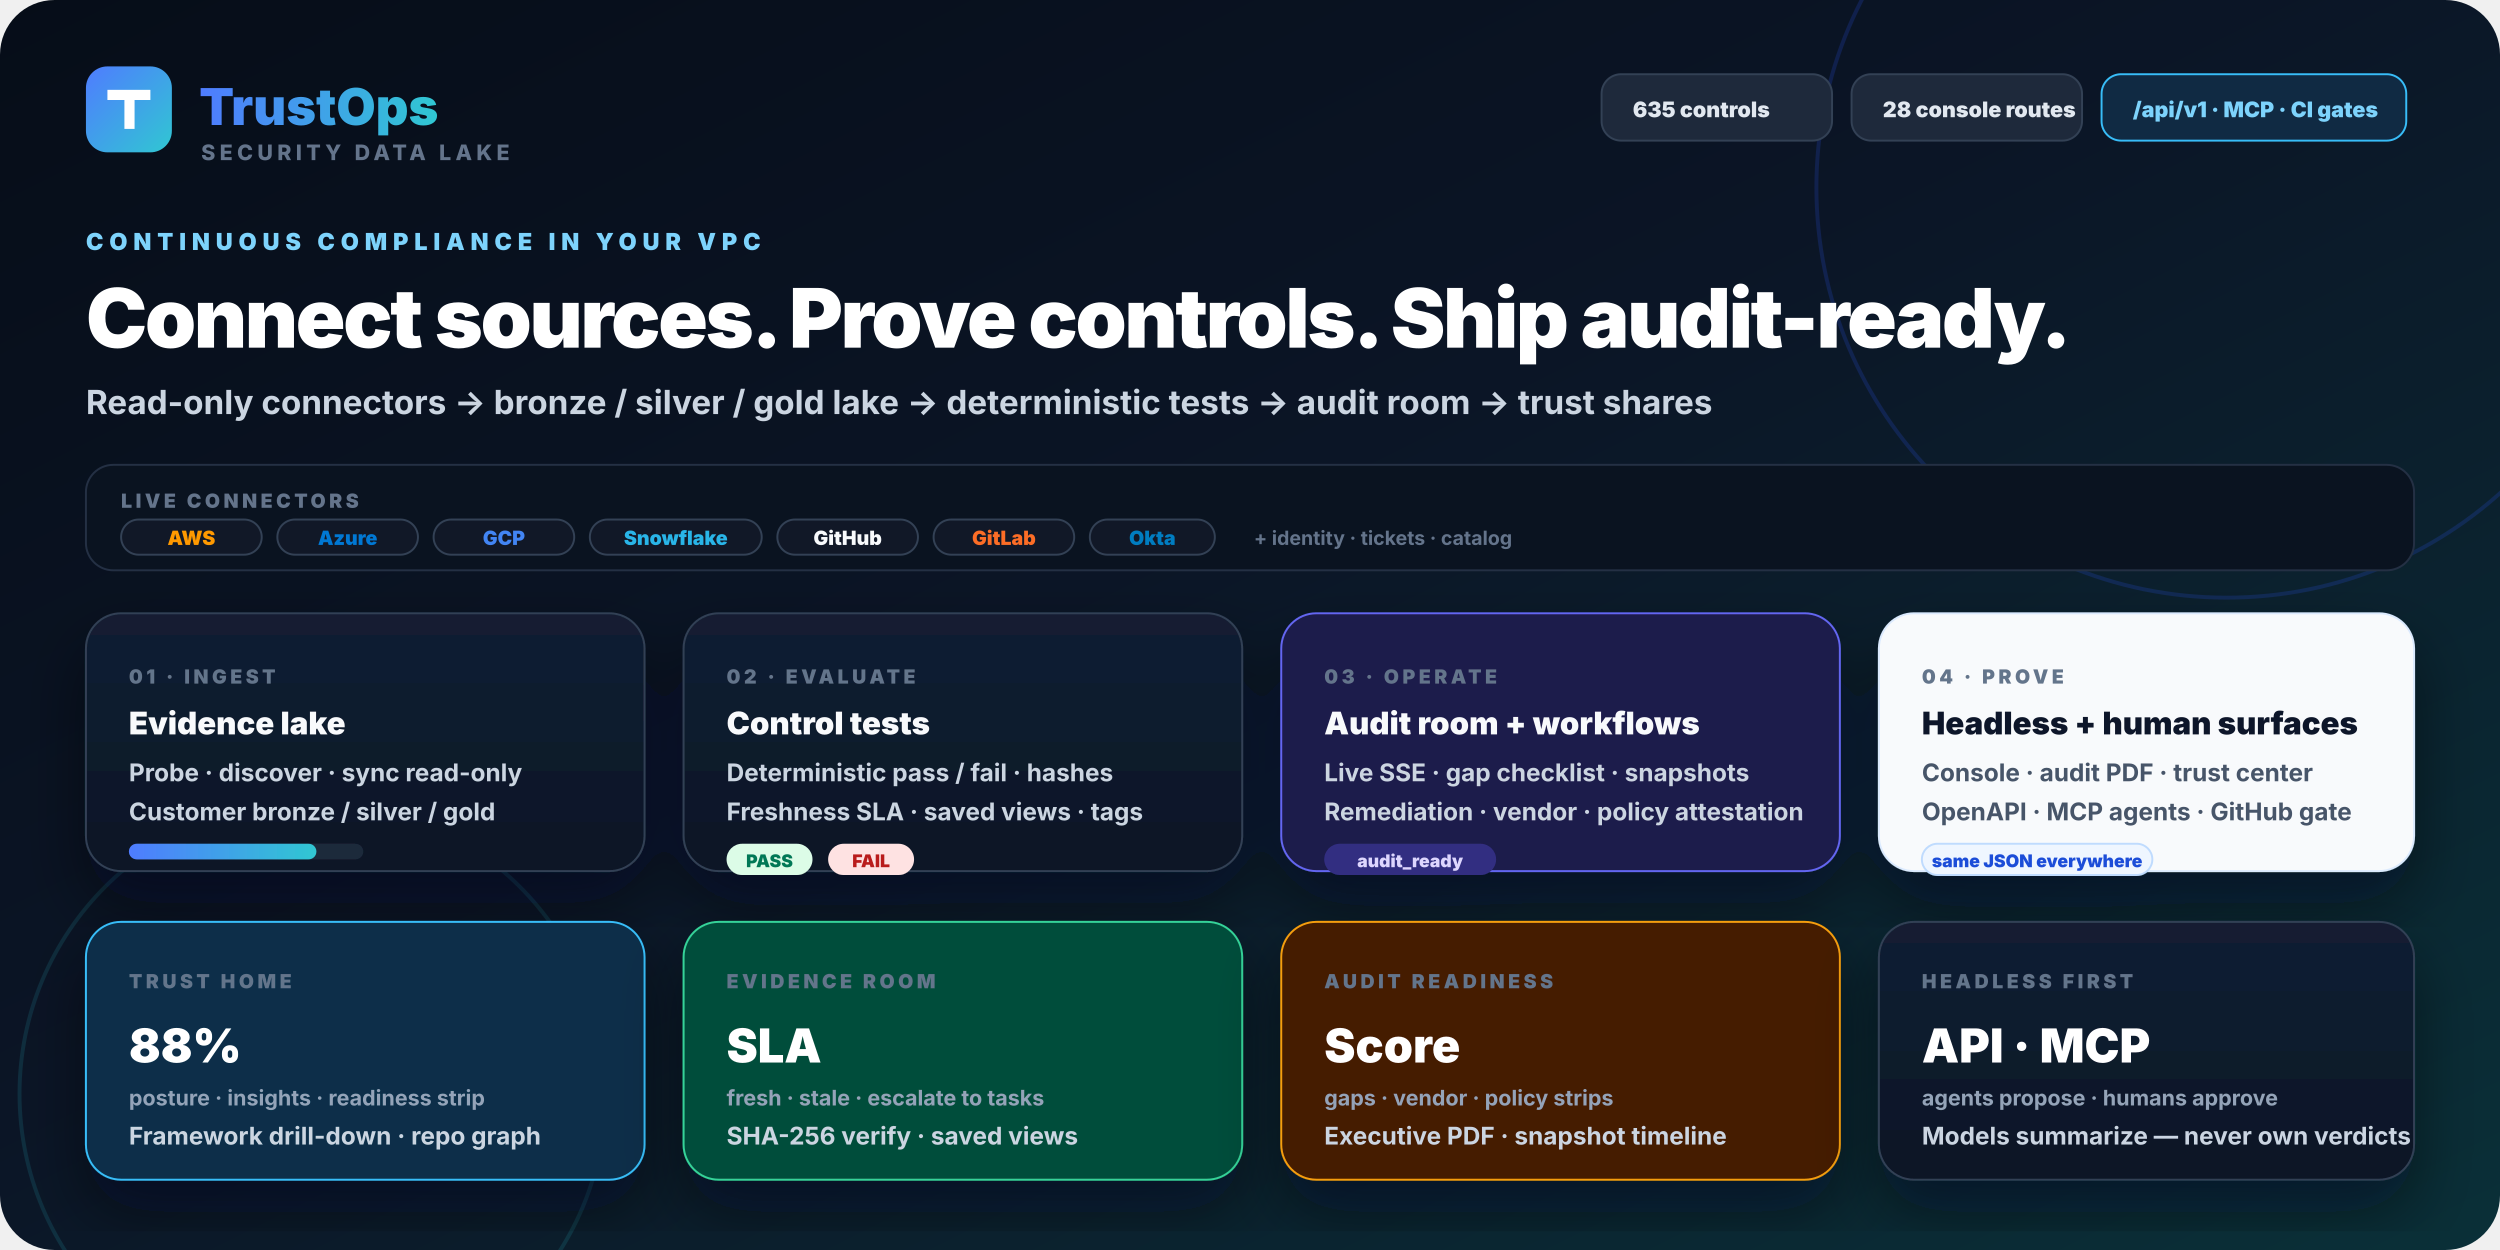
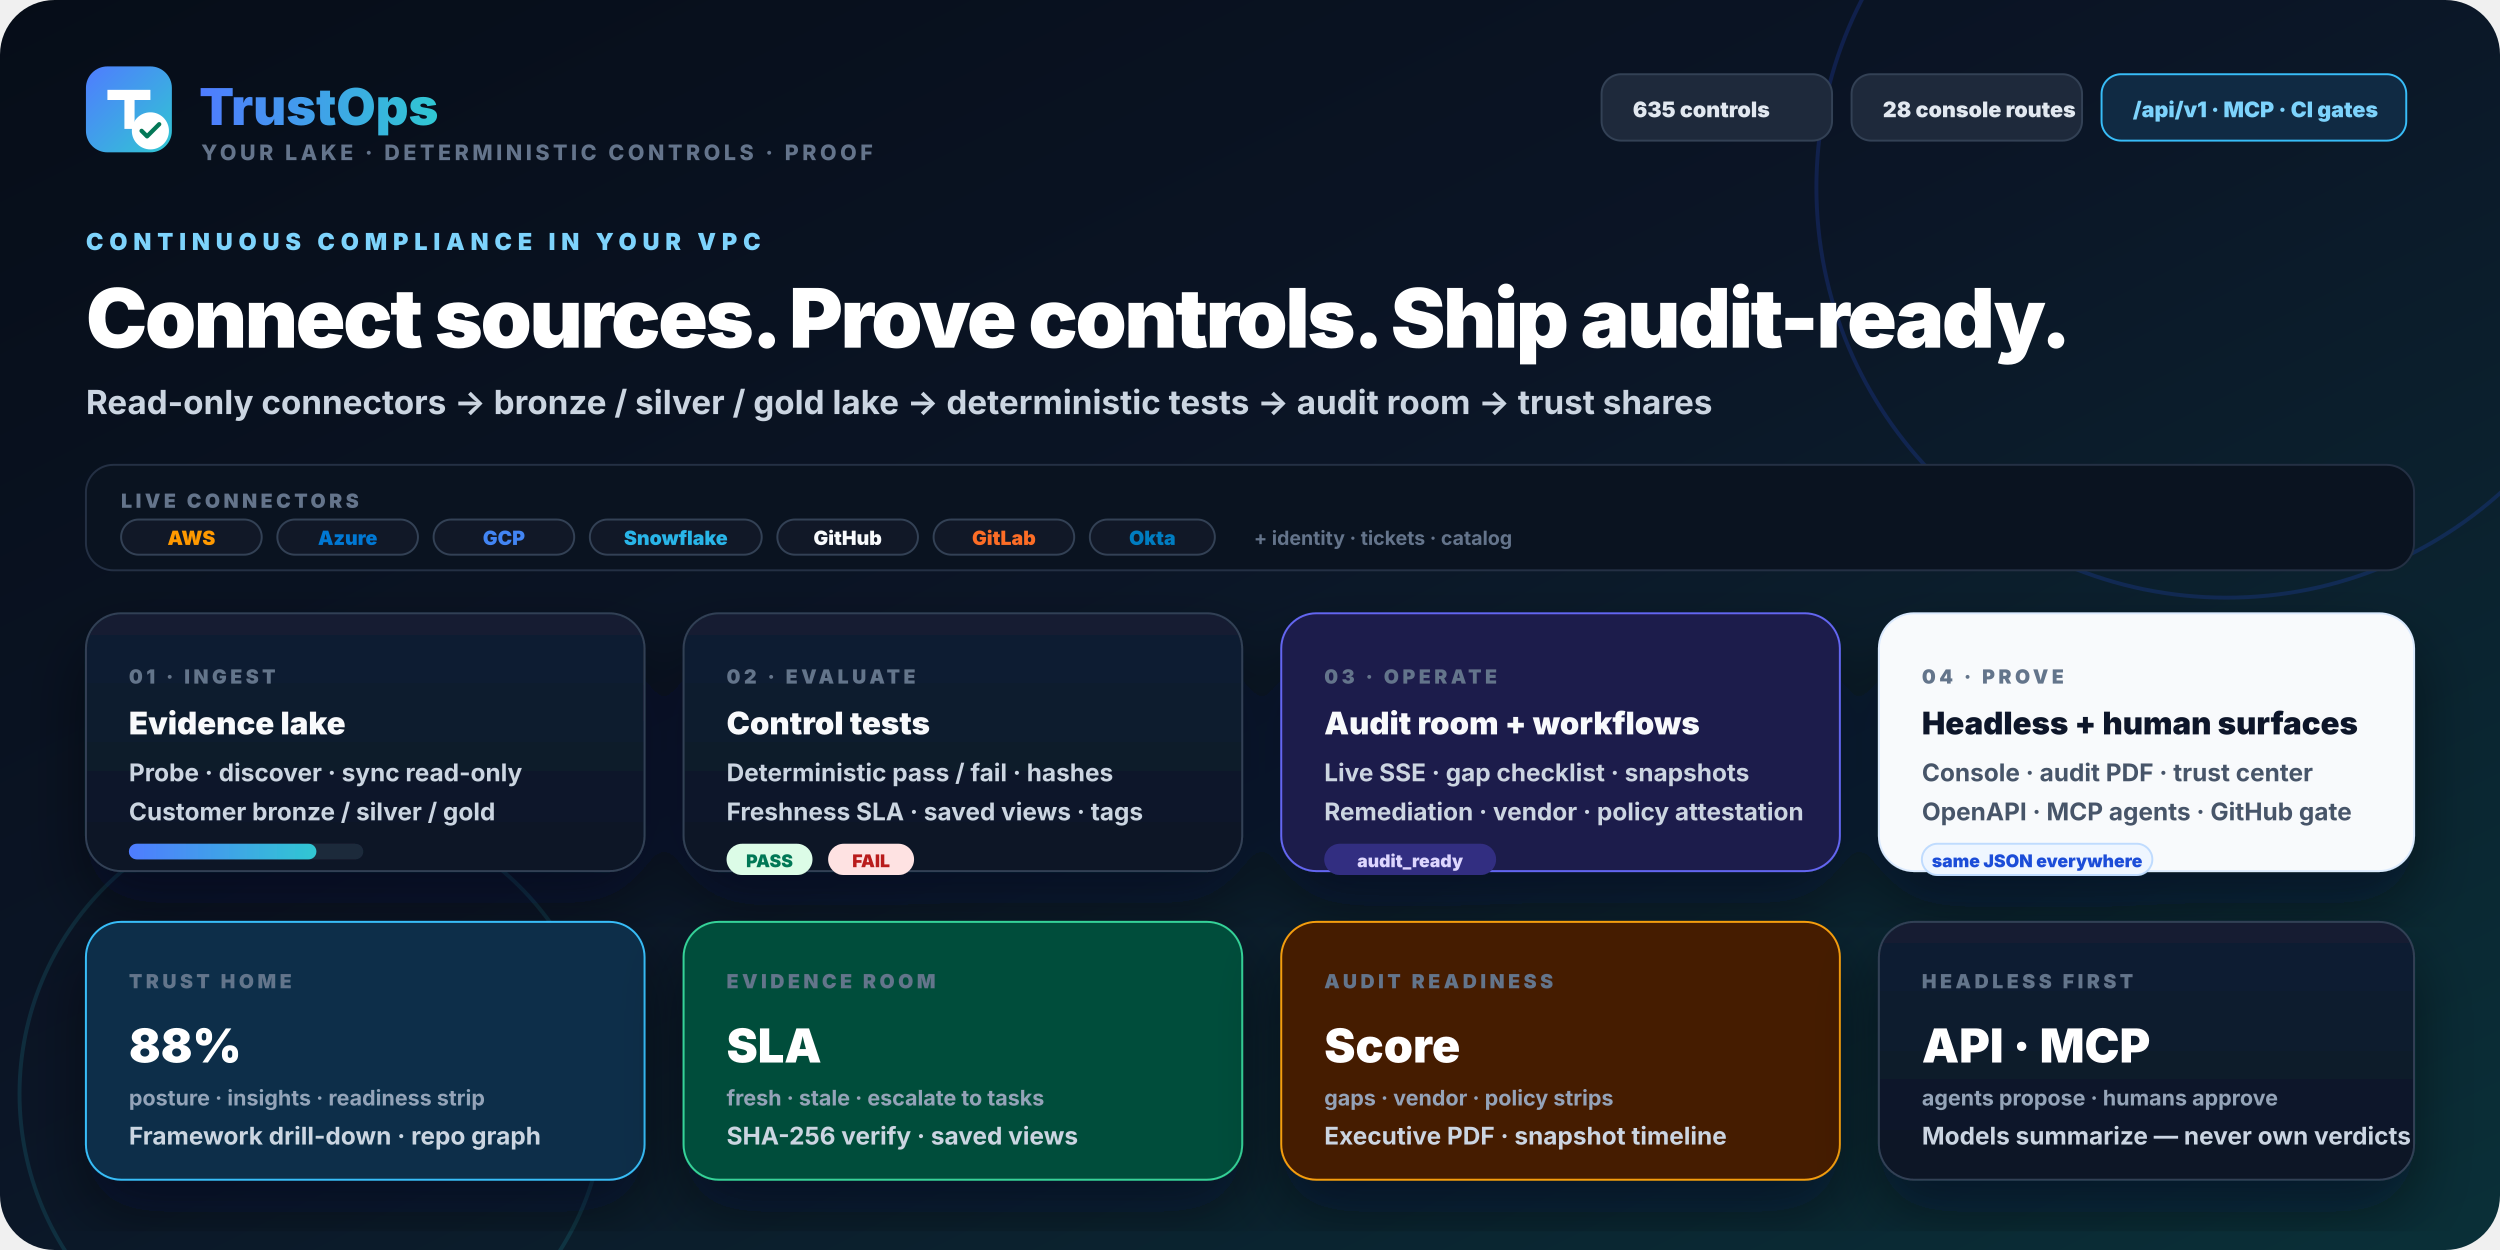
<svg xmlns="http://www.w3.org/2000/svg" width="1280" height="640" viewBox="0 0 1280 640" role="img" aria-labelledby="title desc">
  <defs>
    <linearGradient id="bg" x1="0" y1="0" x2="1" y2="1">
      <stop offset="0" stop-color="#060d18" />
      <stop offset=".45" stop-color="#0b1526" />
      <stop offset="1" stop-color="#0a3038" />
    </linearGradient>
    <linearGradient id="accent" x1="0" y1="0" x2="1" y2="0">
      <stop offset="0" stop-color="#4f7cff" />
      <stop offset="1" stop-color="#30c7d2" />
    </linearGradient>
    <linearGradient id="mark" x1="0" y1="0" x2="1" y2="1">
      <stop offset="0%" stop-color="#4f7cff" />
      <stop offset="100%" stop-color="#30c7d2" />
    </linearGradient>
    <linearGradient id="panel" x1="0" y1="0" x2="0" y2="1">
      <stop offset="0" stop-color="#121f33" />
      <stop offset="1" stop-color="#0c1626" />
    </linearGradient>
    <filter id="shadow" x="-20%" y="-20%" width="140%" height="140%">
      <feDropShadow dx="0" dy="16" stdDeviation="16" flood-color="#020617" flood-opacity=".45" />
    </filter>
    <style>
      .font { font-family: Inter, ui-sans-serif, system-ui, -apple-system, BlinkMacSystemFont, "Segoe UI", Arial, sans-serif; }
      .eyebrow { fill: #7dd3fc; font-size: 12px; font-weight: 900; letter-spacing: 3px; }
      .headline { fill: #fff; font-size: 42px; font-weight: 950; letter-spacing: -1.2px; }
      .sub { fill: #cbd5e1; font-size: 17px; font-weight: 650; }
      .chip { fill: #1e293b; stroke: #334155; stroke-width: 1; }
      .chipText { fill: #e2e8f0; font-size: 11px; font-weight: 850; }
      .label { fill: #64748b; font-size: 10px; font-weight: 900; letter-spacing: 1.8px; }
      .title { fill: #f8fafc; font-size: 16px; font-weight: 900; }
      .body { fill: #cbd5e1; font-size: 12.5px; font-weight: 650; }
      .metric { fill: #fff; font-size: 24px; font-weight: 950; }
      .metricSub { fill: #94a3b8; font-size: 11px; font-weight: 750; }
    </style>
  </defs>
  <rect width="1280" height="640" rx="28" fill="url(#bg)" />
  <circle cx="1140" cy="96" r="210" fill="none" stroke="#315dff" stroke-opacity=".18" stroke-width="2" />
  <circle cx="160" cy="560" r="150" fill="none" stroke="#30c7d2" stroke-opacity=".14" stroke-width="2" />
  <g class="font">
    <g transform="translate(44,34)">
      <rect width="44" height="44" rx="11" fill="url(#mark)" />
      <path d="M11 12h22v5.2h-8.1V32h-5.2V17.2H11z" fill="#fff" />
+       <circle cx="33" cy="33" r="9.5" fill="#fff" />
+       <path d="M28.5 33l2.8 2.8 6.2-6.2" stroke="#047857" stroke-width="2.2" fill="none" stroke-linecap="round" stroke-linejoin="round" />
      <text x="58" y="30" fill="url(#accent)" font-size="26" font-weight="950">TrustOps</text>
-       <text x="59" y="48" fill="#64748b" font-size="11" font-weight="800" letter-spacing="2.2">SECURITY DATA LAKE</text>
+       <text x="59" y="48" fill="#64748b" font-size="11" font-weight="800" letter-spacing="1.8">YOUR LAKE · DETERMINISTIC CONTROLS · PROOF</text>
    </g>
    <g transform="translate(820,38)">
      <rect width="118" height="34" rx="10" class="chip" />
      <text x="16" y="22" class="chipText">635 controls</text>
      <rect x="128" width="118" height="34" rx="10" class="chip" />
      <text x="144" y="22" class="chipText">28 console routes</text>
      <rect x="256" width="156" height="34" rx="10" fill="#102a43" stroke="#38bdf8" stroke-width="1" />
      <text x="272" y="22" fill="#7dd3fc" font-size="11" font-weight="900">/api/v1 · MCP · CI gates</text>
    </g>
    <text x="44" y="128" class="eyebrow">CONTINUOUS COMPLIANCE IN YOUR VPC</text>
    <text x="44" y="178" class="headline">Connect sources. Prove controls. Ship audit-ready.</text>
    <text x="44" y="212" class="sub">Read-only connectors → bronze / silver / gold lake → deterministic tests → audit room → trust shares</text>
    <g transform="translate(44,238)">
      <rect width="1192" height="54" rx="14" fill="#0a1320" stroke="#243044" />
      <text x="18" y="22" class="label">LIVE CONNECTORS</text>
      <g transform="translate(18,28)">
        <rect width="72" height="18" rx="9" fill="#111827" stroke="#334155" />
        <text x="36" y="13" text-anchor="middle" fill="#FF9900" font-size="10" font-weight="900">AWS</text>
        <rect x="80" width="72" height="18" rx="9" fill="#111827" stroke="#334155" />
        <text x="116" y="13" text-anchor="middle" fill="#0078D4" font-size="10" font-weight="900">Azure</text>
        <rect x="160" width="72" height="18" rx="9" fill="#111827" stroke="#334155" />
        <text x="196" y="13" text-anchor="middle" fill="#4285F4" font-size="10" font-weight="900">GCP</text>
        <rect x="240" width="88" height="18" rx="9" fill="#111827" stroke="#334155" />
        <text x="284" y="13" text-anchor="middle" fill="#29B5E8" font-size="10" font-weight="900">Snowflake</text>
        <rect x="336" width="72" height="18" rx="9" fill="#111827" stroke="#334155" />
        <text x="372" y="13" text-anchor="middle" fill="#f8fafc" font-size="10" font-weight="900">GitHub</text>
        <rect x="416" width="72" height="18" rx="9" fill="#111827" stroke="#334155" />
        <text x="452" y="13" text-anchor="middle" fill="#FC6D26" font-size="10" font-weight="900">GitLab</text>
        <rect x="496" width="64" height="18" rx="9" fill="#111827" stroke="#334155" />
        <text x="528" y="13" text-anchor="middle" fill="#007DC1" font-size="10" font-weight="900">Okta</text>
        <text x="580" y="13" fill="#64748b" font-size="10" font-weight="750">+ identity · tickets · catalog</text>
      </g>
    </g>
    <g filter="url(#shadow)">
      <g transform="translate(44,314)">
        <rect width="286" height="132" rx="18" fill="url(#panel)" stroke="#334155" />
        <text x="22" y="36" class="label">01 · INGEST</text>
        <text x="22" y="62" class="title">Evidence lake</text>
        <text x="22" y="86" class="body">Probe · discover · sync read-only</text>
        <text x="22" y="106" class="body">Customer bronze / silver / gold</text>
        <rect x="22" y="118" width="120" height="8" rx="4" fill="#1e293b" />
        <rect x="22" y="118" width="96" height="8" rx="4" fill="url(#accent)" />
      </g>
      <g transform="translate(350,314)">
        <rect width="286" height="132" rx="18" fill="url(#panel)" stroke="#334155" />
        <text x="22" y="36" class="label">02 · EVALUATE</text>
        <text x="22" y="62" class="title">Control tests</text>
        <text x="22" y="86" class="body">Deterministic pass / fail · hashes</text>
        <text x="22" y="106" class="body">Freshness SLA · saved views · tags</text>
        <g transform="translate(22,118)">
          <rect width="44" height="16" rx="8" fill="#dcfce7" />
          <text x="22" y="12" text-anchor="middle" fill="#047857" font-size="9" font-weight="900">PASS</text>
          <rect x="52" width="44" height="16" rx="8" fill="#fee2e2" />
          <text x="74" y="12" text-anchor="middle" fill="#b91c1c" font-size="9" font-weight="900">FAIL</text>
        </g>
      </g>
      <g transform="translate(656,314)">
        <rect width="286" height="132" rx="18" fill="#1e1b4b" stroke="#6366f1" />
        <text x="22" y="36" class="label" fill="#c4b5fd">03 · OPERATE</text>
        <text x="22" y="62" class="title">Audit room + workflows</text>
        <text x="22" y="86" class="body">Live SSE · gap checklist · snapshots</text>
        <text x="22" y="106" class="body">Remediation · vendor · policy attestation</text>
        <rect x="22" y="118" width="88" height="16" rx="8" fill="#312e81" />
        <text x="66" y="130" text-anchor="middle" fill="#ddd6fe" font-size="9" font-weight="900">audit_ready</text>
      </g>
      <g transform="translate(962,314)">
        <rect width="274" height="132" rx="18" fill="#f8fafc" stroke="#dbeafe" />
        <text x="22" y="36" fill="#64748b" font-size="10" font-weight="900" letter-spacing="1.8">04 · PROVE</text>
        <text x="22" y="62" fill="#0f172a" font-size="16" font-weight="950">Headless + human surfaces</text>
        <text x="22" y="86" fill="#475569" font-size="12.5" font-weight="750">Console · audit PDF · trust center</text>
        <text x="22" y="106" fill="#475569" font-size="12.5" font-weight="750">OpenAPI · MCP agents · GitHub gate</text>
        <rect x="22" y="118" width="118" height="16" rx="8" fill="#eff6ff" stroke="#bfdbfe" />
        <text x="81" y="130" text-anchor="middle" fill="#1d4ed8" font-size="9" font-weight="900">same JSON everywhere</text>
      </g>
    </g>
    <path d="M336 380h16" stroke="url(#accent)" stroke-width="4" stroke-linecap="round" />
    <path d="M642 380h16" stroke="url(#accent)" stroke-width="4" stroke-linecap="round" />
    <path d="M948 380h16" stroke="url(#accent)" stroke-width="4" stroke-linecap="round" />
    <g transform="translate(44,472)" filter="url(#shadow)">
      <rect width="286" height="132" rx="18" fill="#082f49" stroke="#38bdf8" />
      <text x="22" y="34" class="label" fill="#7dd3fc">TRUST HOME</text>
      <text x="22" y="72" class="metric">88%</text>
      <text x="22" y="94" class="metricSub">posture · insights · readiness strip</text>
      <text x="22" y="114" class="body">Framework drill-down · repo graph</text>
    </g>
    <g transform="translate(350,472)" filter="url(#shadow)">
      <rect width="286" height="132" rx="18" fill="#064e3b" stroke="#34d399" />
      <text x="22" y="34" class="label" fill="#a7f3d0">EVIDENCE ROOM</text>
      <text x="22" y="72" class="metric">SLA</text>
      <text x="22" y="94" class="metricSub">fresh · stale · escalate to tasks</text>
      <text x="22" y="114" class="body">SHA-256 verify · saved views</text>
    </g>
    <g transform="translate(656,472)" filter="url(#shadow)">
      <rect width="286" height="132" rx="18" fill="#451a03" stroke="#f59e0b" />
      <text x="22" y="34" class="label" fill="#fed7aa">AUDIT READINESS</text>
      <text x="22" y="72" class="metric">Score</text>
      <text x="22" y="94" class="metricSub">gaps · vendor · policy strips</text>
      <text x="22" y="114" class="body">Executive PDF · snapshot timeline</text>
    </g>
    <g transform="translate(962,472)" filter="url(#shadow)">
      <rect width="274" height="132" rx="18" fill="url(#panel)" stroke="#334155" />
      <text x="22" y="34" class="label">HEADLESS FIRST</text>
      <text x="22" y="72" class="metric" font-size="20">API · MCP</text>
      <text x="22" y="94" class="metricSub">agents propose · humans approve</text>
      <text x="22" y="114" class="body">Models summarize — never own verdicts</text>
    </g>
  </g>
</svg>
